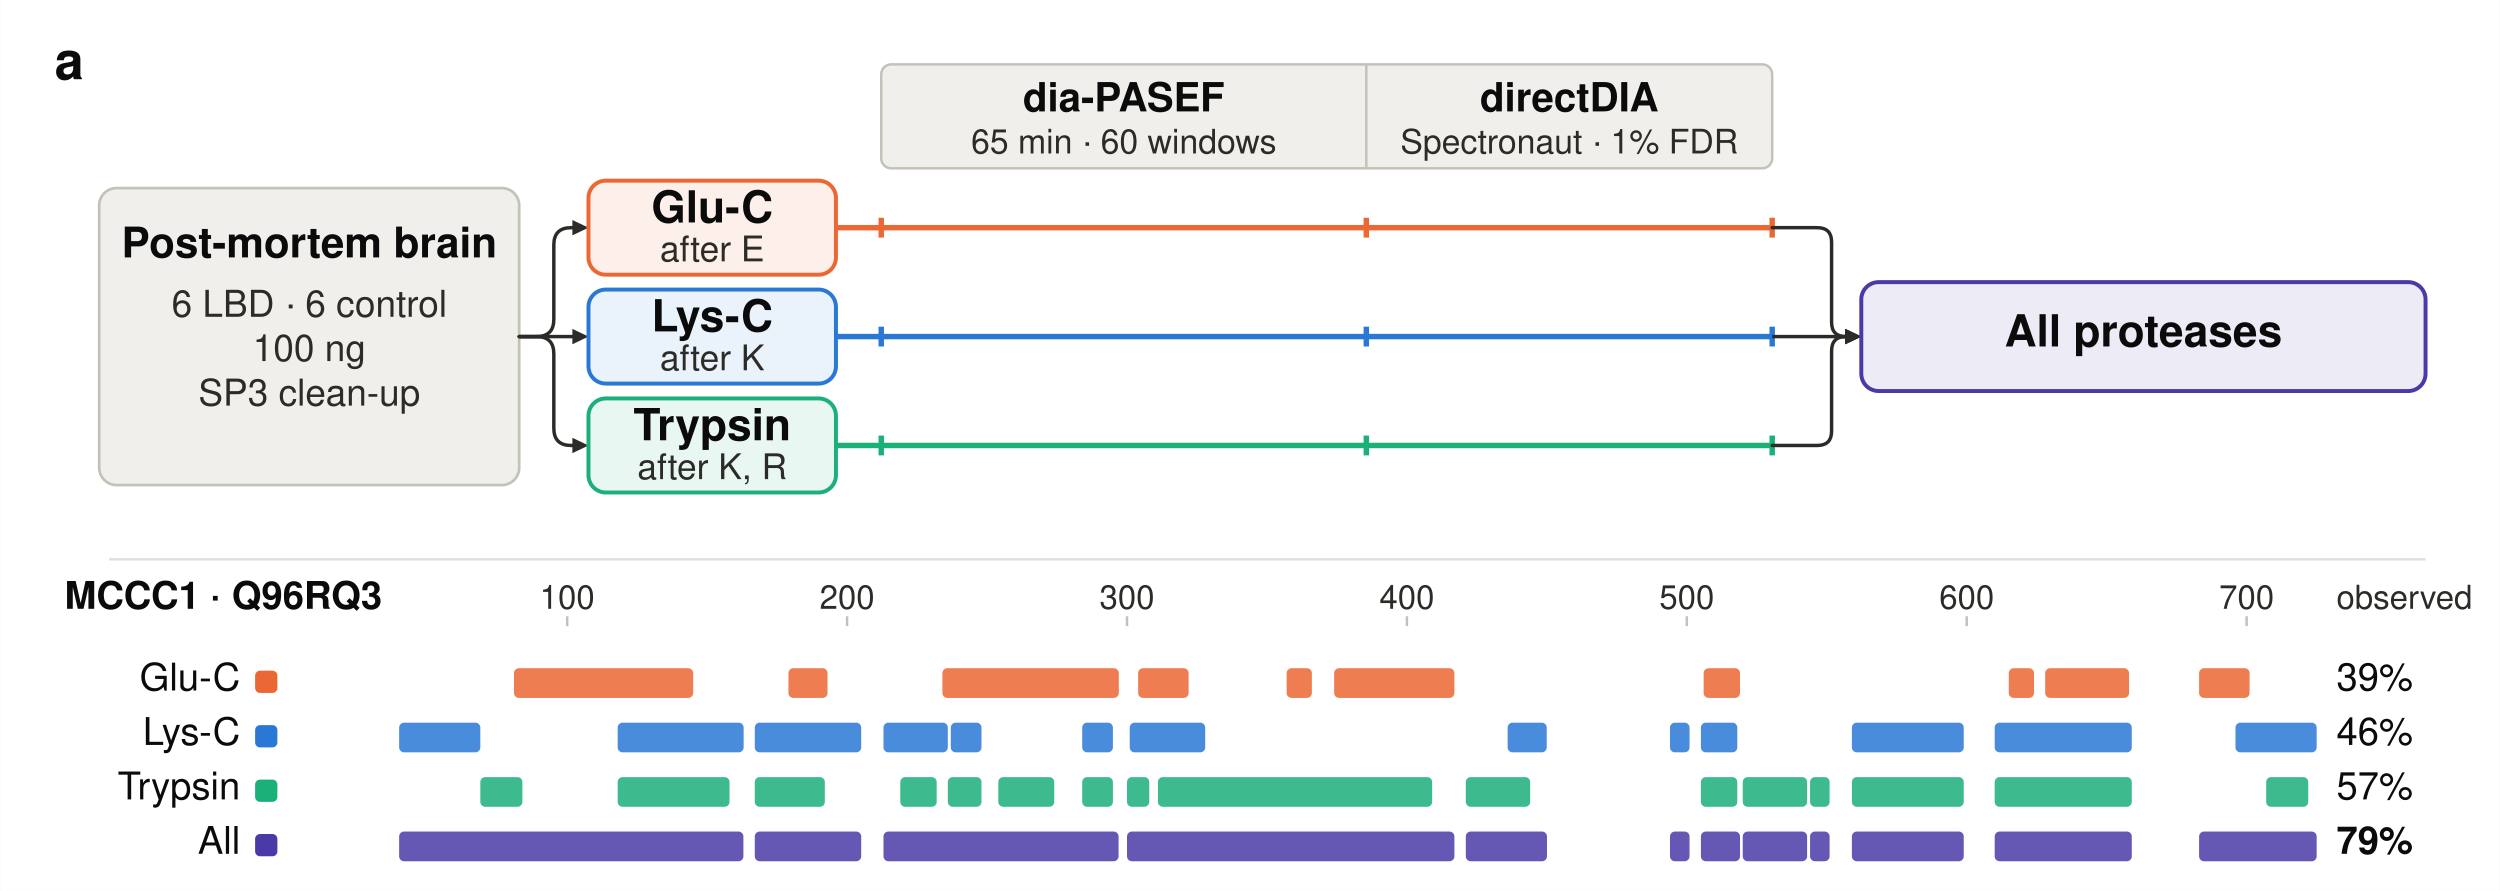
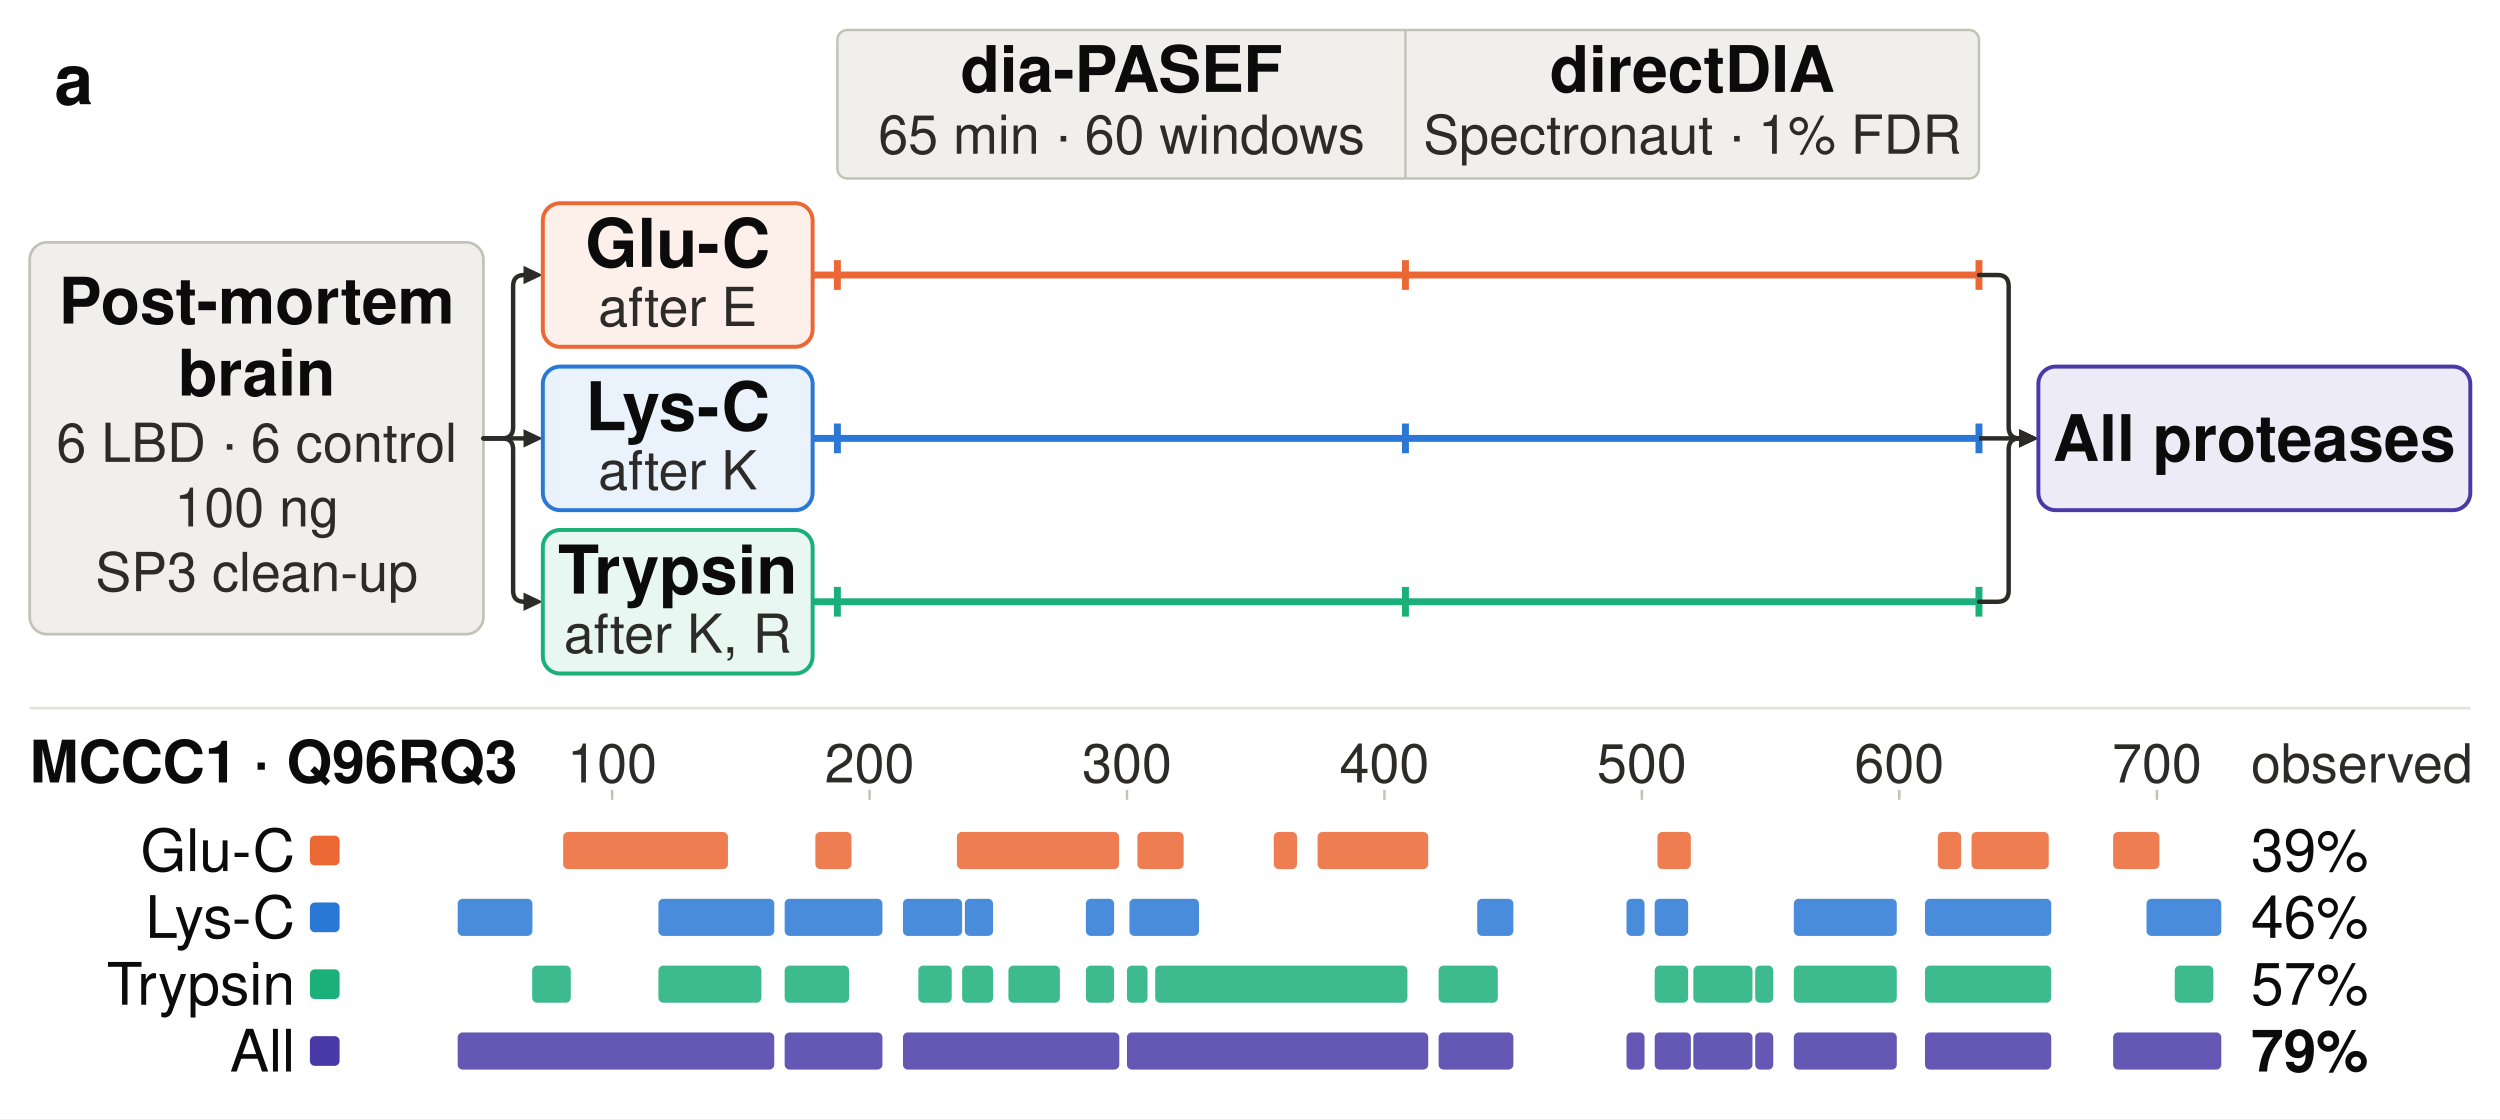
- <svg xmlns="http://www.w3.org/2000/svg" width="1215" height="433" viewBox="0 0 1010 360" font-family="system-ui, -apple-system, &quot;Segoe UI&quot;, Helvetica, Arial, sans-serif">
-   <rect width="1010" height="360" fill="#ffffff" />
-   <text x="22.0" y="32.0" font-size="21.12" fill="#0b0b0b" text-anchor="start" font-weight="600">a</text>
-   <rect x="40.0" y="76.0" width="169.7" height="120.0" fill="#f0efec" stroke="#c3c2b7" stroke-width="1.1" rx="7" />
-   <text x="124.9" y="104.0" font-size="17.06" fill="#0b0b0b" text-anchor="middle" font-weight="600">Post-mortem brain</text>
-   <text x="124.9" y="128.0" font-size="14.95" fill="#2c2b28" text-anchor="middle">6 LBD · 6 control</text>
-   <text x="124.9" y="145.9" font-size="14.95" fill="#2c2b28" text-anchor="middle">100 ng</text>
-   <text x="124.9" y="163.9" font-size="14.95" fill="#2c2b28" text-anchor="middle">SP3 clean-up</text>
-   <rect x="356.0" y="26.0" width="360.0" height="42.0" fill="#f0efec" stroke="#c3c2b7" stroke-width="1.0" rx="4" />
-   <line x1="552.0" y1="26.0" x2="552.0" y2="68.0" stroke="#c3c2b7" stroke-width="1.0" />
-   <text x="454.0" y="45.0" font-size="16.25" fill="#0b0b0b" text-anchor="middle" font-weight="600">dia-PASEF</text>
-   <text x="454.0" y="62.0" font-size="13.65" fill="#2c2b28" text-anchor="middle">65 min · 60 windows</text>
-   <text x="634.0" y="45.0" font-size="16.25" fill="#0b0b0b" text-anchor="middle" font-weight="600">directDIA</text>
-   <text x="634.0" y="62.0" font-size="13.65" fill="#2c2b28" text-anchor="middle">Spectronaut · 1% FDR</text>
-   <path d="M 209.7 136.0 L 216.7 136.0 Q 223.7 136.0 223.7 129.0 L 223.7 99.0 Q 223.7 92.0 230.7 92.0 L 231.5 92.0" fill="none" stroke="#2c2b28" stroke-width="1.4" stroke-linecap="round" />
-   <path d="M 237.7 92.0 L 231.2 88.9 L 231.2 95.1 Z" fill="#2c2b28" />
-   <rect x="237.7" y="73.0" width="100.0" height="38.0" fill="#eb6834" stroke="#eb6834" stroke-width="1.6" rx="7" fill-opacity="0.1" />
-   <text x="287.7" y="89.9" font-size="17.88" fill="#0b0b0b" text-anchor="middle" font-weight="600">Glu-C</text>
-   <text x="287.7" y="105.6" font-size="14.30" fill="#2c2b28" text-anchor="middle">after E</text>
-   <line x1="337.7" y1="92.0" x2="716.0" y2="92.0" stroke="#eb6834" stroke-width="2.2" />
-   <line x1="356.0" y1="88.0" x2="356.0" y2="96.0" stroke="#eb6834" stroke-width="2.2" />
-   <line x1="552.0" y1="88.0" x2="552.0" y2="96.0" stroke="#eb6834" stroke-width="2.2" />
-   <line x1="716.0" y1="88.0" x2="716.0" y2="96.0" stroke="#eb6834" stroke-width="2.2" />
-   <path d="M 716.0 92.0 L 734.2 92.0 Q 740.0 92.0 740.0 97.8 L 740.0 130.2 Q 740.0 136.0 745.8 136.0 L 745.8 136.0" fill="none" stroke="#2c2b28" stroke-width="1.4" stroke-linecap="round" />
-   <path d="M 752.0 136.0 L 745.5 132.9 L 745.5 139.1 Z" fill="#2c2b28" />
-   <path d="M 209.7 136.0 L 231.5 136.0" fill="none" stroke="#2c2b28" stroke-width="1.4" />
-   <path d="M 237.7 136.0 L 231.2 132.9 L 231.2 139.1 Z" fill="#2c2b28" />
-   <rect x="237.7" y="117.0" width="100.0" height="38.0" fill="#2a78d6" stroke="#2a78d6" stroke-width="1.6" rx="7" fill-opacity="0.1" />
-   <text x="287.7" y="133.9" font-size="17.88" fill="#0b0b0b" text-anchor="middle" font-weight="600">Lys-C</text>
-   <text x="287.7" y="149.6" font-size="14.30" fill="#2c2b28" text-anchor="middle">after K</text>
-   <line x1="337.7" y1="136.0" x2="716.0" y2="136.0" stroke="#2a78d6" stroke-width="2.2" />
-   <line x1="356.0" y1="132.0" x2="356.0" y2="140.0" stroke="#2a78d6" stroke-width="2.2" />
-   <line x1="552.0" y1="132.0" x2="552.0" y2="140.0" stroke="#2a78d6" stroke-width="2.2" />
-   <line x1="716.0" y1="132.0" x2="716.0" y2="140.0" stroke="#2a78d6" stroke-width="2.2" />
-   <path d="M 716.0 136.0 L 745.8 136.0" fill="none" stroke="#2c2b28" stroke-width="1.4" />
-   <path d="M 752.0 136.0 L 745.5 132.9 L 745.5 139.1 Z" fill="#2c2b28" />
-   <path d="M 209.7 136.0 L 216.7 136.0 Q 223.7 136.0 223.7 143.0 L 223.7 173.0 Q 223.7 180.0 230.7 180.0 L 231.5 180.0" fill="none" stroke="#2c2b28" stroke-width="1.4" stroke-linecap="round" />
-   <path d="M 237.7 180.0 L 231.2 176.9 L 231.2 183.1 Z" fill="#2c2b28" />
-   <rect x="237.7" y="161.0" width="100.0" height="38.0" fill="#1baf7a" stroke="#1baf7a" stroke-width="1.6" rx="7" fill-opacity="0.1" />
-   <text x="287.7" y="177.9" font-size="17.88" fill="#0b0b0b" text-anchor="middle" font-weight="600">Trypsin</text>
-   <text x="287.7" y="193.6" font-size="14.30" fill="#2c2b28" text-anchor="middle">after K, R</text>
-   <line x1="337.7" y1="180.0" x2="716.0" y2="180.0" stroke="#1baf7a" stroke-width="2.2" />
-   <line x1="356.0" y1="176.0" x2="356.0" y2="184.0" stroke="#1baf7a" stroke-width="2.2" />
-   <line x1="552.0" y1="176.0" x2="552.0" y2="184.0" stroke="#1baf7a" stroke-width="2.2" />
-   <line x1="716.0" y1="176.0" x2="716.0" y2="184.0" stroke="#1baf7a" stroke-width="2.2" />
-   <path d="M 716.0 180.0 L 734.2 180.0 Q 740.0 180.0 740.0 174.2 L 740.0 141.8 Q 740.0 136.0 745.8 136.0 L 745.8 136.0" fill="none" stroke="#2c2b28" stroke-width="1.4" stroke-linecap="round" />
-   <path d="M 752.0 136.0 L 745.5 132.9 L 745.5 139.1 Z" fill="#2c2b28" />
-   <rect x="752.0" y="114.0" width="228.0" height="44.0" fill="#4a3aa7" stroke="#4a3aa7" stroke-width="1.6" rx="7" fill-opacity="0.1" />
-   <text x="866.0" y="140.0" font-size="17.88" fill="#0b0b0b" text-anchor="middle" font-weight="600">All proteases</text>
-   <g transform="translate(0 30)">
-     <line x1="44.0" y1="196.0" x2="980.0" y2="196.0" stroke="#e1e0d9" stroke-width="1" />
-     <text x="26.0" y="216.0" font-size="15.44" fill="#0b0b0b" text-anchor="start" font-weight="600">MCCC1 · Q96RQ3</text>
-     <line x1="229.1" y1="219.0" x2="229.1" y2="223.0" stroke="#c3c2b7" stroke-width="1" />
-     <text x="229.1" y="216.0" font-size="13.33" fill="#2c2b28" text-anchor="middle">100</text>
-     <line x1="342.2" y1="219.0" x2="342.2" y2="223.0" stroke="#c3c2b7" stroke-width="1" />
-     <text x="342.2" y="216.0" font-size="13.33" fill="#2c2b28" text-anchor="middle">200</text>
-     <line x1="455.3" y1="219.0" x2="455.3" y2="223.0" stroke="#c3c2b7" stroke-width="1" />
-     <text x="455.3" y="216.0" font-size="13.33" fill="#2c2b28" text-anchor="middle">300</text>
-     <line x1="568.4" y1="219.0" x2="568.4" y2="223.0" stroke="#c3c2b7" stroke-width="1" />
-     <text x="568.4" y="216.0" font-size="13.33" fill="#2c2b28" text-anchor="middle">400</text>
-     <line x1="681.5" y1="219.0" x2="681.5" y2="223.0" stroke="#c3c2b7" stroke-width="1" />
-     <text x="681.5" y="216.0" font-size="13.33" fill="#2c2b28" text-anchor="middle">500</text>
-     <line x1="794.6" y1="219.0" x2="794.6" y2="223.0" stroke="#c3c2b7" stroke-width="1" />
-     <text x="794.6" y="216.0" font-size="13.33" fill="#2c2b28" text-anchor="middle">600</text>
-     <line x1="907.7" y1="219.0" x2="907.7" y2="223.0" stroke="#c3c2b7" stroke-width="1" />
-     <text x="907.7" y="216.0" font-size="13.33" fill="#2c2b28" text-anchor="middle">700</text>
-     <text x="944.0" y="216.0" font-size="13.33" fill="#2c2b28" text-anchor="start">observed</text>
-     <rect x="103.0" y="241.0" width="9.0" height="9.0" fill="#eb6834" stroke="none" stroke-width="1.0" rx="2" />
-     <text x="97.0" y="249.0" font-size="15.44" fill="#0b0b0b" text-anchor="end">Glu-C</text>
-     <rect x="207.6" y="240.0" width="72.4" height="12.0" fill="#eb6834" stroke="none" stroke-width="1.0" rx="2" fill-opacity="0.85" />
-     <rect x="318.5" y="240.0" width="15.8" height="12.0" fill="#eb6834" stroke="none" stroke-width="1.0" rx="2" fill-opacity="0.85" />
-     <rect x="380.7" y="240.0" width="71.3" height="12.0" fill="#eb6834" stroke="none" stroke-width="1.0" rx="2" fill-opacity="0.85" />
-     <rect x="459.8" y="240.0" width="20.4" height="12.0" fill="#eb6834" stroke="none" stroke-width="1.0" rx="2" fill-opacity="0.85" />
-     <rect x="519.8" y="240.0" width="10.2" height="12.0" fill="#eb6834" stroke="none" stroke-width="1.0" rx="2" fill-opacity="0.85" />
-     <rect x="539.0" y="240.0" width="48.6" height="12.0" fill="#eb6834" stroke="none" stroke-width="1.0" rx="2" fill-opacity="0.85" />
-     <rect x="688.3" y="240.0" width="14.7" height="12.0" fill="#eb6834" stroke="none" stroke-width="1.0" rx="2" fill-opacity="0.85" />
-     <rect x="811.6" y="240.0" width="10.2" height="12.0" fill="#eb6834" stroke="none" stroke-width="1.0" rx="2" fill-opacity="0.85" />
-     <rect x="826.3" y="240.0" width="33.9" height="12.0" fill="#eb6834" stroke="none" stroke-width="1.0" rx="2" fill-opacity="0.85" />
-     <rect x="888.5" y="240.0" width="20.4" height="12.0" fill="#eb6834" stroke="none" stroke-width="1.0" rx="2" fill-opacity="0.85" />
-     <text x="944.0" y="249.0" font-size="15.44" fill="#0b0b0b" text-anchor="start">39%</text>
-     <rect x="103.0" y="263.0" width="9.0" height="9.0" fill="#2a78d6" stroke="none" stroke-width="1.0" rx="2" />
-     <text x="97.0" y="271.0" font-size="15.44" fill="#0b0b0b" text-anchor="end">Lys-C</text>
-     <rect x="161.2" y="262.0" width="32.8" height="12.0" fill="#2a78d6" stroke="none" stroke-width="1.0" rx="2" fill-opacity="0.85" />
-     <rect x="249.5" y="262.0" width="50.9" height="12.0" fill="#2a78d6" stroke="none" stroke-width="1.0" rx="2" fill-opacity="0.85" />
-     <rect x="304.9" y="262.0" width="43.0" height="12.0" fill="#2a78d6" stroke="none" stroke-width="1.0" rx="2" fill-opacity="0.85" />
-     <rect x="356.9" y="262.0" width="26.0" height="12.0" fill="#2a78d6" stroke="none" stroke-width="1.0" rx="2" fill-opacity="0.85" />
-     <rect x="384.1" y="262.0" width="12.4" height="12.0" fill="#2a78d6" stroke="none" stroke-width="1.0" rx="2" fill-opacity="0.85" />
-     <rect x="437.2" y="262.0" width="12.4" height="12.0" fill="#2a78d6" stroke="none" stroke-width="1.0" rx="2" fill-opacity="0.85" />
-     <rect x="456.4" y="262.0" width="30.5" height="12.0" fill="#2a78d6" stroke="none" stroke-width="1.0" rx="2" fill-opacity="0.85" />
-     <rect x="609.1" y="262.0" width="15.8" height="12.0" fill="#2a78d6" stroke="none" stroke-width="1.0" rx="2" fill-opacity="0.85" />
-     <rect x="674.7" y="262.0" width="7.9" height="12.0" fill="#2a78d6" stroke="none" stroke-width="1.0" rx="2" fill-opacity="0.85" />
-     <rect x="687.2" y="262.0" width="14.7" height="12.0" fill="#2a78d6" stroke="none" stroke-width="1.0" rx="2" fill-opacity="0.85" />
-     <rect x="748.2" y="262.0" width="45.2" height="12.0" fill="#2a78d6" stroke="none" stroke-width="1.0" rx="2" fill-opacity="0.85" />
-     <rect x="805.9" y="262.0" width="55.4" height="12.0" fill="#2a78d6" stroke="none" stroke-width="1.0" rx="2" fill-opacity="0.85" />
-     <rect x="903.2" y="262.0" width="32.8" height="12.0" fill="#2a78d6" stroke="none" stroke-width="1.0" rx="2" fill-opacity="0.85" />
-     <text x="944.0" y="271.0" font-size="15.44" fill="#0b0b0b" text-anchor="start">46%</text>
-     <rect x="103.0" y="285.0" width="9.0" height="9.0" fill="#1baf7a" stroke="none" stroke-width="1.0" rx="2" />
-     <text x="97.0" y="293.0" font-size="15.44" fill="#0b0b0b" text-anchor="end">Trypsin</text>
-     <rect x="194.0" y="284.0" width="17.0" height="12.0" fill="#1baf7a" stroke="none" stroke-width="1.0" rx="2" fill-opacity="0.85" />
-     <rect x="249.5" y="284.0" width="45.2" height="12.0" fill="#1baf7a" stroke="none" stroke-width="1.0" rx="2" fill-opacity="0.85" />
-     <rect x="304.9" y="284.0" width="28.3" height="12.0" fill="#1baf7a" stroke="none" stroke-width="1.0" rx="2" fill-opacity="0.85" />
-     <rect x="363.7" y="284.0" width="14.7" height="12.0" fill="#1baf7a" stroke="none" stroke-width="1.0" rx="2" fill-opacity="0.85" />
-     <rect x="382.9" y="284.0" width="13.6" height="12.0" fill="#1baf7a" stroke="none" stroke-width="1.0" rx="2" fill-opacity="0.85" />
-     <rect x="403.3" y="284.0" width="22.6" height="12.0" fill="#1baf7a" stroke="none" stroke-width="1.0" rx="2" fill-opacity="0.85" />
-     <rect x="437.2" y="284.0" width="12.4" height="12.0" fill="#1baf7a" stroke="none" stroke-width="1.0" rx="2" fill-opacity="0.85" />
-     <rect x="455.3" y="284.0" width="9.0" height="12.0" fill="#1baf7a" stroke="none" stroke-width="1.0" rx="2" fill-opacity="0.85" />
-     <rect x="467.8" y="284.0" width="110.8" height="12.0" fill="#1baf7a" stroke="none" stroke-width="1.0" rx="2" fill-opacity="0.85" />
-     <rect x="592.2" y="284.0" width="26.0" height="12.0" fill="#1baf7a" stroke="none" stroke-width="1.0" rx="2" fill-opacity="0.85" />
-     <rect x="687.2" y="284.0" width="14.7" height="12.0" fill="#1baf7a" stroke="none" stroke-width="1.0" rx="2" fill-opacity="0.85" />
-     <rect x="704.1" y="284.0" width="26.0" height="12.0" fill="#1baf7a" stroke="none" stroke-width="1.0" rx="2" fill-opacity="0.85" />
-     <rect x="731.3" y="284.0" width="7.9" height="12.0" fill="#1baf7a" stroke="none" stroke-width="1.0" rx="2" fill-opacity="0.85" />
-     <rect x="748.2" y="284.0" width="45.2" height="12.0" fill="#1baf7a" stroke="none" stroke-width="1.0" rx="2" fill-opacity="0.85" />
-     <rect x="805.9" y="284.0" width="55.4" height="12.0" fill="#1baf7a" stroke="none" stroke-width="1.0" rx="2" fill-opacity="0.85" />
-     <rect x="915.6" y="284.0" width="17.0" height="12.0" fill="#1baf7a" stroke="none" stroke-width="1.0" rx="2" fill-opacity="0.85" />
-     <text x="944.0" y="293.0" font-size="15.44" fill="#0b0b0b" text-anchor="start">57%</text>
-     <rect x="103.0" y="307.0" width="9.0" height="9.0" fill="#4a3aa7" stroke="none" stroke-width="1.0" rx="2" />
-     <text x="97.0" y="315.0" font-size="15.44" fill="#0b0b0b" text-anchor="end">All</text>
-     <rect x="161.2" y="306.0" width="139.1" height="12.0" fill="#4a3aa7" stroke="none" stroke-width="1.0" rx="2" fill-opacity="0.85" />
-     <rect x="304.9" y="306.0" width="43.0" height="12.0" fill="#4a3aa7" stroke="none" stroke-width="1.0" rx="2" fill-opacity="0.85" />
-     <rect x="356.9" y="306.0" width="95.0" height="12.0" fill="#4a3aa7" stroke="none" stroke-width="1.0" rx="2" fill-opacity="0.85" />
-     <rect x="455.3" y="306.0" width="132.3" height="12.0" fill="#4a3aa7" stroke="none" stroke-width="1.0" rx="2" fill-opacity="0.85" />
-     <rect x="592.2" y="306.0" width="32.8" height="12.0" fill="#4a3aa7" stroke="none" stroke-width="1.0" rx="2" fill-opacity="0.85" />
-     <rect x="674.7" y="306.0" width="7.9" height="12.0" fill="#4a3aa7" stroke="none" stroke-width="1.0" rx="2" fill-opacity="0.85" />
-     <rect x="687.2" y="306.0" width="15.8" height="12.0" fill="#4a3aa7" stroke="none" stroke-width="1.0" rx="2" fill-opacity="0.85" />
-     <rect x="704.1" y="306.0" width="26.0" height="12.0" fill="#4a3aa7" stroke="none" stroke-width="1.0" rx="2" fill-opacity="0.85" />
-     <rect x="731.3" y="306.0" width="7.9" height="12.0" fill="#4a3aa7" stroke="none" stroke-width="1.0" rx="2" fill-opacity="0.85" />
-     <rect x="748.2" y="306.0" width="45.2" height="12.0" fill="#4a3aa7" stroke="none" stroke-width="1.0" rx="2" fill-opacity="0.85" />
-     <rect x="805.9" y="306.0" width="55.4" height="12.0" fill="#4a3aa7" stroke="none" stroke-width="1.0" rx="2" fill-opacity="0.85" />
-     <rect x="888.5" y="306.0" width="47.5" height="12.0" fill="#4a3aa7" stroke="none" stroke-width="1.0" rx="2" fill-opacity="0.85" />
-     <text x="944.0" y="315.0" font-size="15.44" fill="#0b0b0b" text-anchor="start" font-weight="600">79%</text>
+ <svg xmlns="http://www.w3.org/2000/svg" width="1215" height="544" viewBox="0 0 1010.0 452.0" font-family="system-ui, -apple-system, &quot;Segoe UI&quot;, Helvetica, Arial, sans-serif">
+   <rect width="1010.0" height="452.0" fill="#ffffff" />
+   <text x="22.0" y="42.0" font-size="28.16" fill="#0b0b0b" text-anchor="start" font-weight="600">a</text>
+   <rect x="12.0" y="97.8" width="183.3" height="158.3" fill="#f0efec" stroke="#c3c2b7" stroke-width="1.1" rx="7" />
+   <text x="103.7" y="130.6" font-size="25.93" fill="#0b0b0b" text-anchor="middle" font-weight="600">Post-mortem</text>
+   <text x="103.7" y="159.7" font-size="25.93" fill="#0b0b0b" text-anchor="middle" font-weight="600">brain</text>
+   <text x="103.7" y="186.5" font-size="21.74" fill="#2c2b28" text-anchor="middle">6 LBD · 6 control</text>
+   <text x="103.7" y="212.6" font-size="21.74" fill="#2c2b28" text-anchor="middle">100 ng</text>
+   <text x="103.7" y="238.7" font-size="21.74" fill="#2c2b28" text-anchor="middle">SP3 clean-up</text>
+   <rect x="338.3" y="12.0" width="461.2" height="60.0" fill="#f0efec" stroke="#c3c2b7" stroke-width="1.0" rx="4" />
+   <line x1="567.8" y1="12.0" x2="567.8" y2="72.0" stroke="#c3c2b7" stroke-width="1.0" />
+   <text x="453.1" y="37.0" font-size="25.93" fill="#0b0b0b" text-anchor="middle" font-weight="600">dia-PASEF</text>
+   <text x="453.1" y="62.0" font-size="21.74" fill="#2c2b28" text-anchor="middle">65 min · 60 windows</text>
+   <text x="683.7" y="37.0" font-size="25.93" fill="#0b0b0b" text-anchor="middle" font-weight="600">directDIA</text>
+   <text x="683.7" y="62.0" font-size="21.74" fill="#2c2b28" text-anchor="middle">Spectronaut · 1% FDR</text>
+   <path d="M 195.3 177.0 L 202.8 177.0 Q 207.3 177.0 207.3 172.5 L 207.3 115.5 Q 207.3 111.0 211.8 111.0 L 211.8 111.0" fill="none" stroke="#2c2b28" stroke-width="1.8" stroke-linecap="round" />
+   <path d="M 219.3 111.0 L 211.5 107.3 L 211.5 114.7 Z" fill="#2c2b28" />
+   <rect x="219.3" y="82.0" width="109.0" height="58.0" fill="#eb6834" stroke="#eb6834" stroke-width="1.6" rx="7" fill-opacity="0.1" />
+   <text x="273.8" y="107.7" font-size="27.17" fill="#0b0b0b" text-anchor="middle" font-weight="600">Glu-C</text>
+   <text x="273.8" y="131.6" font-size="21.74" fill="#2c2b28" text-anchor="middle">after E</text>
+   <line x1="328.3" y1="111.0" x2="799.5" y2="111.0" stroke="#eb6834" stroke-width="2.8" />
+   <line x1="338.3" y1="105.0" x2="338.3" y2="117.0" stroke="#eb6834" stroke-width="2.8" />
+   <line x1="567.8" y1="105.0" x2="567.8" y2="117.0" stroke="#eb6834" stroke-width="2.8" />
+   <line x1="799.5" y1="105.0" x2="799.5" y2="117.0" stroke="#eb6834" stroke-width="2.8" />
+   <path d="M 799.5 111.0 L 807.0 111.0 Q 811.5 111.0 811.5 115.5 L 811.5 172.5 Q 811.5 177.0 816.0 177.0 L 816.0 177.0" fill="none" stroke="#2c2b28" stroke-width="1.8" stroke-linecap="round" />
+   <path d="M 823.5 177.0 L 815.7 173.3 L 815.7 180.7 Z" fill="#2c2b28" />
+   <path d="M 195.3 177.0 L 211.8 177.0" fill="none" stroke="#2c2b28" stroke-width="1.8" />
+   <path d="M 219.3 177.0 L 211.5 173.3 L 211.5 180.7 Z" fill="#2c2b28" />
+   <rect x="219.3" y="148.0" width="109.0" height="58.0" fill="#2a78d6" stroke="#2a78d6" stroke-width="1.6" rx="7" fill-opacity="0.1" />
+   <text x="273.8" y="173.7" font-size="27.17" fill="#0b0b0b" text-anchor="middle" font-weight="600">Lys-C</text>
+   <text x="273.8" y="197.6" font-size="21.74" fill="#2c2b28" text-anchor="middle">after K</text>
+   <line x1="328.3" y1="177.0" x2="799.5" y2="177.0" stroke="#2a78d6" stroke-width="2.8" />
+   <line x1="338.3" y1="171.0" x2="338.3" y2="183.0" stroke="#2a78d6" stroke-width="2.8" />
+   <line x1="567.8" y1="171.0" x2="567.8" y2="183.0" stroke="#2a78d6" stroke-width="2.8" />
+   <line x1="799.5" y1="171.0" x2="799.5" y2="183.0" stroke="#2a78d6" stroke-width="2.8" />
+   <path d="M 799.5 177.0 L 816.0 177.0" fill="none" stroke="#2c2b28" stroke-width="1.8" />
+   <path d="M 823.5 177.0 L 815.7 173.3 L 815.7 180.7 Z" fill="#2c2b28" />
+   <path d="M 195.3 177.0 L 202.8 177.0 Q 207.3 177.0 207.3 181.5 L 207.3 238.5 Q 207.3 243.0 211.8 243.0 L 211.8 243.0" fill="none" stroke="#2c2b28" stroke-width="1.8" stroke-linecap="round" />
+   <path d="M 219.3 243.0 L 211.5 239.3 L 211.5 246.7 Z" fill="#2c2b28" />
+   <rect x="219.3" y="214.0" width="109.0" height="58.0" fill="#1baf7a" stroke="#1baf7a" stroke-width="1.6" rx="7" fill-opacity="0.1" />
+   <text x="273.8" y="239.7" font-size="27.17" fill="#0b0b0b" text-anchor="middle" font-weight="600">Trypsin</text>
+   <text x="273.8" y="263.6" font-size="21.74" fill="#2c2b28" text-anchor="middle">after K, R</text>
+   <line x1="328.3" y1="243.0" x2="799.5" y2="243.0" stroke="#1baf7a" stroke-width="2.8" />
+   <line x1="338.3" y1="237.0" x2="338.3" y2="249.0" stroke="#1baf7a" stroke-width="2.8" />
+   <line x1="567.8" y1="237.0" x2="567.8" y2="249.0" stroke="#1baf7a" stroke-width="2.8" />
+   <line x1="799.5" y1="237.0" x2="799.5" y2="249.0" stroke="#1baf7a" stroke-width="2.8" />
+   <path d="M 799.5 243.0 L 807.0 243.0 Q 811.5 243.0 811.5 238.5 L 811.5 181.5 Q 811.5 177.0 816.0 177.0 L 816.0 177.0" fill="none" stroke="#2c2b28" stroke-width="1.8" stroke-linecap="round" />
+   <path d="M 823.5 177.0 L 815.7 173.3 L 815.7 180.7 Z" fill="#2c2b28" />
+   <rect x="823.5" y="148.0" width="174.5" height="58.0" fill="#4a3aa7" stroke="#4a3aa7" stroke-width="1.6" rx="7" fill-opacity="0.1" />
+   <text x="910.7" y="186.1" font-size="25.93" fill="#0b0b0b" text-anchor="middle" font-weight="600">All proteases</text>
+   <g transform="translate(0 286)">
+     <line x1="12.0" y1="0.0" x2="998.0" y2="0.0" stroke="#e1e0d9" stroke-width="1" />
+     <text x="12.0" y="30.0" font-size="23.71" fill="#0b0b0b" text-anchor="start" font-weight="600">MCCC1 · Q96RQ3</text>
+     <line x1="247.3" y1="33.0" x2="247.3" y2="37.0" stroke="#c3c2b7" stroke-width="1" />
+     <text x="247.3" y="30.0" font-size="21.74" fill="#2c2b28" text-anchor="middle">100</text>
+     <line x1="351.3" y1="33.0" x2="351.3" y2="37.0" stroke="#c3c2b7" stroke-width="1" />
+     <text x="351.3" y="30.0" font-size="21.74" fill="#2c2b28" text-anchor="middle">200</text>
+     <line x1="455.3" y1="33.0" x2="455.3" y2="37.0" stroke="#c3c2b7" stroke-width="1" />
+     <text x="455.3" y="30.0" font-size="21.74" fill="#2c2b28" text-anchor="middle">300</text>
+     <line x1="559.3" y1="33.0" x2="559.3" y2="37.0" stroke="#c3c2b7" stroke-width="1" />
+     <text x="559.3" y="30.0" font-size="21.74" fill="#2c2b28" text-anchor="middle">400</text>
+     <line x1="663.3" y1="33.0" x2="663.3" y2="37.0" stroke="#c3c2b7" stroke-width="1" />
+     <text x="663.3" y="30.0" font-size="21.74" fill="#2c2b28" text-anchor="middle">500</text>
+     <line x1="767.3" y1="33.0" x2="767.3" y2="37.0" stroke="#c3c2b7" stroke-width="1" />
+     <text x="767.3" y="30.0" font-size="21.74" fill="#2c2b28" text-anchor="middle">600</text>
+     <line x1="871.4" y1="33.0" x2="871.4" y2="37.0" stroke="#c3c2b7" stroke-width="1" />
+     <text x="871.4" y="30.0" font-size="21.74" fill="#2c2b28" text-anchor="middle">700</text>
+     <text x="909.4" y="30.0" font-size="21.74" fill="#2c2b28" text-anchor="start">observed</text>
+     <rect x="125.2" y="51.5" width="12.0" height="12.0" fill="#eb6834" stroke="none" stroke-width="1.0" rx="2" />
+     <text x="119.2" y="65.8" font-size="23.71" fill="#0b0b0b" text-anchor="end">Glu-C</text>
+     <rect x="227.5" y="50.0" width="66.6" height="15.0" fill="#eb6834" stroke="none" stroke-width="1.0" rx="2" fill-opacity="0.85" />
+     <rect x="329.4" y="50.0" width="14.6" height="15.0" fill="#eb6834" stroke="none" stroke-width="1.0" rx="2" fill-opacity="0.85" />
+     <rect x="386.6" y="50.0" width="65.5" height="15.0" fill="#eb6834" stroke="none" stroke-width="1.0" rx="2" fill-opacity="0.85" />
+     <rect x="459.5" y="50.0" width="18.7" height="15.0" fill="#eb6834" stroke="none" stroke-width="1.0" rx="2" fill-opacity="0.85" />
+     <rect x="514.6" y="50.0" width="9.4" height="15.0" fill="#eb6834" stroke="none" stroke-width="1.0" rx="2" fill-opacity="0.85" />
+     <rect x="532.3" y="50.0" width="44.7" height="15.0" fill="#eb6834" stroke="none" stroke-width="1.0" rx="2" fill-opacity="0.85" />
+     <rect x="669.6" y="50.0" width="13.5" height="15.0" fill="#eb6834" stroke="none" stroke-width="1.0" rx="2" fill-opacity="0.85" />
+     <rect x="782.9" y="50.0" width="9.4" height="15.0" fill="#eb6834" stroke="none" stroke-width="1.0" rx="2" fill-opacity="0.85" />
+     <rect x="796.5" y="50.0" width="31.2" height="15.0" fill="#eb6834" stroke="none" stroke-width="1.0" rx="2" fill-opacity="0.85" />
+     <rect x="853.7" y="50.0" width="18.7" height="15.0" fill="#eb6834" stroke="none" stroke-width="1.0" rx="2" fill-opacity="0.85" />
+     <text x="909.4" y="65.8" font-size="23.71" fill="#0b0b0b" text-anchor="start">39%</text>
+     <rect x="125.2" y="78.5" width="12.0" height="12.0" fill="#2a78d6" stroke="none" stroke-width="1.0" rx="2" />
+     <text x="119.2" y="92.8" font-size="23.71" fill="#0b0b0b" text-anchor="end">Lys-C</text>
+     <rect x="184.9" y="77.0" width="30.2" height="15.0" fill="#2a78d6" stroke="none" stroke-width="1.0" rx="2" fill-opacity="0.85" />
+     <rect x="266.0" y="77.0" width="46.8" height="15.0" fill="#2a78d6" stroke="none" stroke-width="1.0" rx="2" fill-opacity="0.85" />
+     <rect x="317.0" y="77.0" width="39.5" height="15.0" fill="#2a78d6" stroke="none" stroke-width="1.0" rx="2" fill-opacity="0.85" />
+     <rect x="364.8" y="77.0" width="23.9" height="15.0" fill="#2a78d6" stroke="none" stroke-width="1.0" rx="2" fill-opacity="0.85" />
+     <rect x="389.8" y="77.0" width="11.4" height="15.0" fill="#2a78d6" stroke="none" stroke-width="1.0" rx="2" fill-opacity="0.85" />
+     <rect x="438.7" y="77.0" width="11.4" height="15.0" fill="#2a78d6" stroke="none" stroke-width="1.0" rx="2" fill-opacity="0.85" />
+     <rect x="456.3" y="77.0" width="28.1" height="15.0" fill="#2a78d6" stroke="none" stroke-width="1.0" rx="2" fill-opacity="0.85" />
+     <rect x="596.8" y="77.0" width="14.6" height="15.0" fill="#2a78d6" stroke="none" stroke-width="1.0" rx="2" fill-opacity="0.85" />
+     <rect x="657.1" y="77.0" width="7.3" height="15.0" fill="#2a78d6" stroke="none" stroke-width="1.0" rx="2" fill-opacity="0.85" />
+     <rect x="668.5" y="77.0" width="13.5" height="15.0" fill="#2a78d6" stroke="none" stroke-width="1.0" rx="2" fill-opacity="0.85" />
+     <rect x="724.7" y="77.0" width="41.6" height="15.0" fill="#2a78d6" stroke="none" stroke-width="1.0" rx="2" fill-opacity="0.85" />
+     <rect x="777.7" y="77.0" width="51.0" height="15.0" fill="#2a78d6" stroke="none" stroke-width="1.0" rx="2" fill-opacity="0.85" />
+     <rect x="867.2" y="77.0" width="30.2" height="15.0" fill="#2a78d6" stroke="none" stroke-width="1.0" rx="2" fill-opacity="0.85" />
+     <text x="909.4" y="92.8" font-size="23.71" fill="#0b0b0b" text-anchor="start">46%</text>
+     <rect x="125.2" y="105.5" width="12.0" height="12.0" fill="#1baf7a" stroke="none" stroke-width="1.0" rx="2" />
+     <text x="119.2" y="119.8" font-size="23.71" fill="#0b0b0b" text-anchor="end">Trypsin</text>
+     <rect x="215.0" y="104.0" width="15.6" height="15.0" fill="#1baf7a" stroke="none" stroke-width="1.0" rx="2" fill-opacity="0.85" />
+     <rect x="266.0" y="104.0" width="41.6" height="15.0" fill="#1baf7a" stroke="none" stroke-width="1.0" rx="2" fill-opacity="0.85" />
+     <rect x="317.0" y="104.0" width="26.0" height="15.0" fill="#1baf7a" stroke="none" stroke-width="1.0" rx="2" fill-opacity="0.85" />
+     <rect x="371.0" y="104.0" width="13.5" height="15.0" fill="#1baf7a" stroke="none" stroke-width="1.0" rx="2" fill-opacity="0.85" />
+     <rect x="388.7" y="104.0" width="12.5" height="15.0" fill="#1baf7a" stroke="none" stroke-width="1.0" rx="2" fill-opacity="0.85" />
+     <rect x="407.4" y="104.0" width="20.8" height="15.0" fill="#1baf7a" stroke="none" stroke-width="1.0" rx="2" fill-opacity="0.85" />
+     <rect x="438.7" y="104.0" width="11.4" height="15.0" fill="#1baf7a" stroke="none" stroke-width="1.0" rx="2" fill-opacity="0.85" />
+     <rect x="455.3" y="104.0" width="8.3" height="15.0" fill="#1baf7a" stroke="none" stroke-width="1.0" rx="2" fill-opacity="0.85" />
+     <rect x="466.7" y="104.0" width="101.9" height="15.0" fill="#1baf7a" stroke="none" stroke-width="1.0" rx="2" fill-opacity="0.85" />
+     <rect x="581.2" y="104.0" width="23.9" height="15.0" fill="#1baf7a" stroke="none" stroke-width="1.0" rx="2" fill-opacity="0.85" />
+     <rect x="668.5" y="104.0" width="13.5" height="15.0" fill="#1baf7a" stroke="none" stroke-width="1.0" rx="2" fill-opacity="0.85" />
+     <rect x="684.1" y="104.0" width="23.9" height="15.0" fill="#1baf7a" stroke="none" stroke-width="1.0" rx="2" fill-opacity="0.85" />
+     <rect x="709.1" y="104.0" width="7.3" height="15.0" fill="#1baf7a" stroke="none" stroke-width="1.0" rx="2" fill-opacity="0.85" />
+     <rect x="724.7" y="104.0" width="41.6" height="15.0" fill="#1baf7a" stroke="none" stroke-width="1.0" rx="2" fill-opacity="0.85" />
+     <rect x="777.7" y="104.0" width="51.0" height="15.0" fill="#1baf7a" stroke="none" stroke-width="1.0" rx="2" fill-opacity="0.85" />
+     <rect x="878.6" y="104.0" width="15.6" height="15.0" fill="#1baf7a" stroke="none" stroke-width="1.0" rx="2" fill-opacity="0.85" />
+     <text x="909.4" y="119.8" font-size="23.71" fill="#0b0b0b" text-anchor="start">57%</text>
+     <rect x="125.2" y="132.5" width="12.0" height="12.0" fill="#4a3aa7" stroke="none" stroke-width="1.0" rx="2" />
+     <text x="119.2" y="146.8" font-size="23.71" fill="#0b0b0b" text-anchor="end">All</text>
+     <rect x="184.9" y="131.0" width="127.9" height="15.0" fill="#4a3aa7" stroke="none" stroke-width="1.0" rx="2" fill-opacity="0.85" />
+     <rect x="317.0" y="131.0" width="39.5" height="15.0" fill="#4a3aa7" stroke="none" stroke-width="1.0" rx="2" fill-opacity="0.85" />
+     <rect x="364.8" y="131.0" width="87.4" height="15.0" fill="#4a3aa7" stroke="none" stroke-width="1.0" rx="2" fill-opacity="0.85" />
+     <rect x="455.3" y="131.0" width="121.7" height="15.0" fill="#4a3aa7" stroke="none" stroke-width="1.0" rx="2" fill-opacity="0.85" />
+     <rect x="581.2" y="131.0" width="30.2" height="15.0" fill="#4a3aa7" stroke="none" stroke-width="1.0" rx="2" fill-opacity="0.85" />
+     <rect x="657.1" y="131.0" width="7.3" height="15.0" fill="#4a3aa7" stroke="none" stroke-width="1.0" rx="2" fill-opacity="0.85" />
+     <rect x="668.5" y="131.0" width="14.6" height="15.0" fill="#4a3aa7" stroke="none" stroke-width="1.0" rx="2" fill-opacity="0.85" />
+     <rect x="684.1" y="131.0" width="23.9" height="15.0" fill="#4a3aa7" stroke="none" stroke-width="1.0" rx="2" fill-opacity="0.85" />
+     <rect x="709.1" y="131.0" width="7.3" height="15.0" fill="#4a3aa7" stroke="none" stroke-width="1.0" rx="2" fill-opacity="0.85" />
+     <rect x="724.7" y="131.0" width="41.6" height="15.0" fill="#4a3aa7" stroke="none" stroke-width="1.0" rx="2" fill-opacity="0.85" />
+     <rect x="777.7" y="131.0" width="51.0" height="15.0" fill="#4a3aa7" stroke="none" stroke-width="1.0" rx="2" fill-opacity="0.85" />
+     <rect x="853.7" y="131.0" width="43.7" height="15.0" fill="#4a3aa7" stroke="none" stroke-width="1.0" rx="2" fill-opacity="0.85" />
+     <text x="909.4" y="146.8" font-size="23.71" fill="#0b0b0b" text-anchor="start" font-weight="600">79%</text>
  </g>
</svg>
